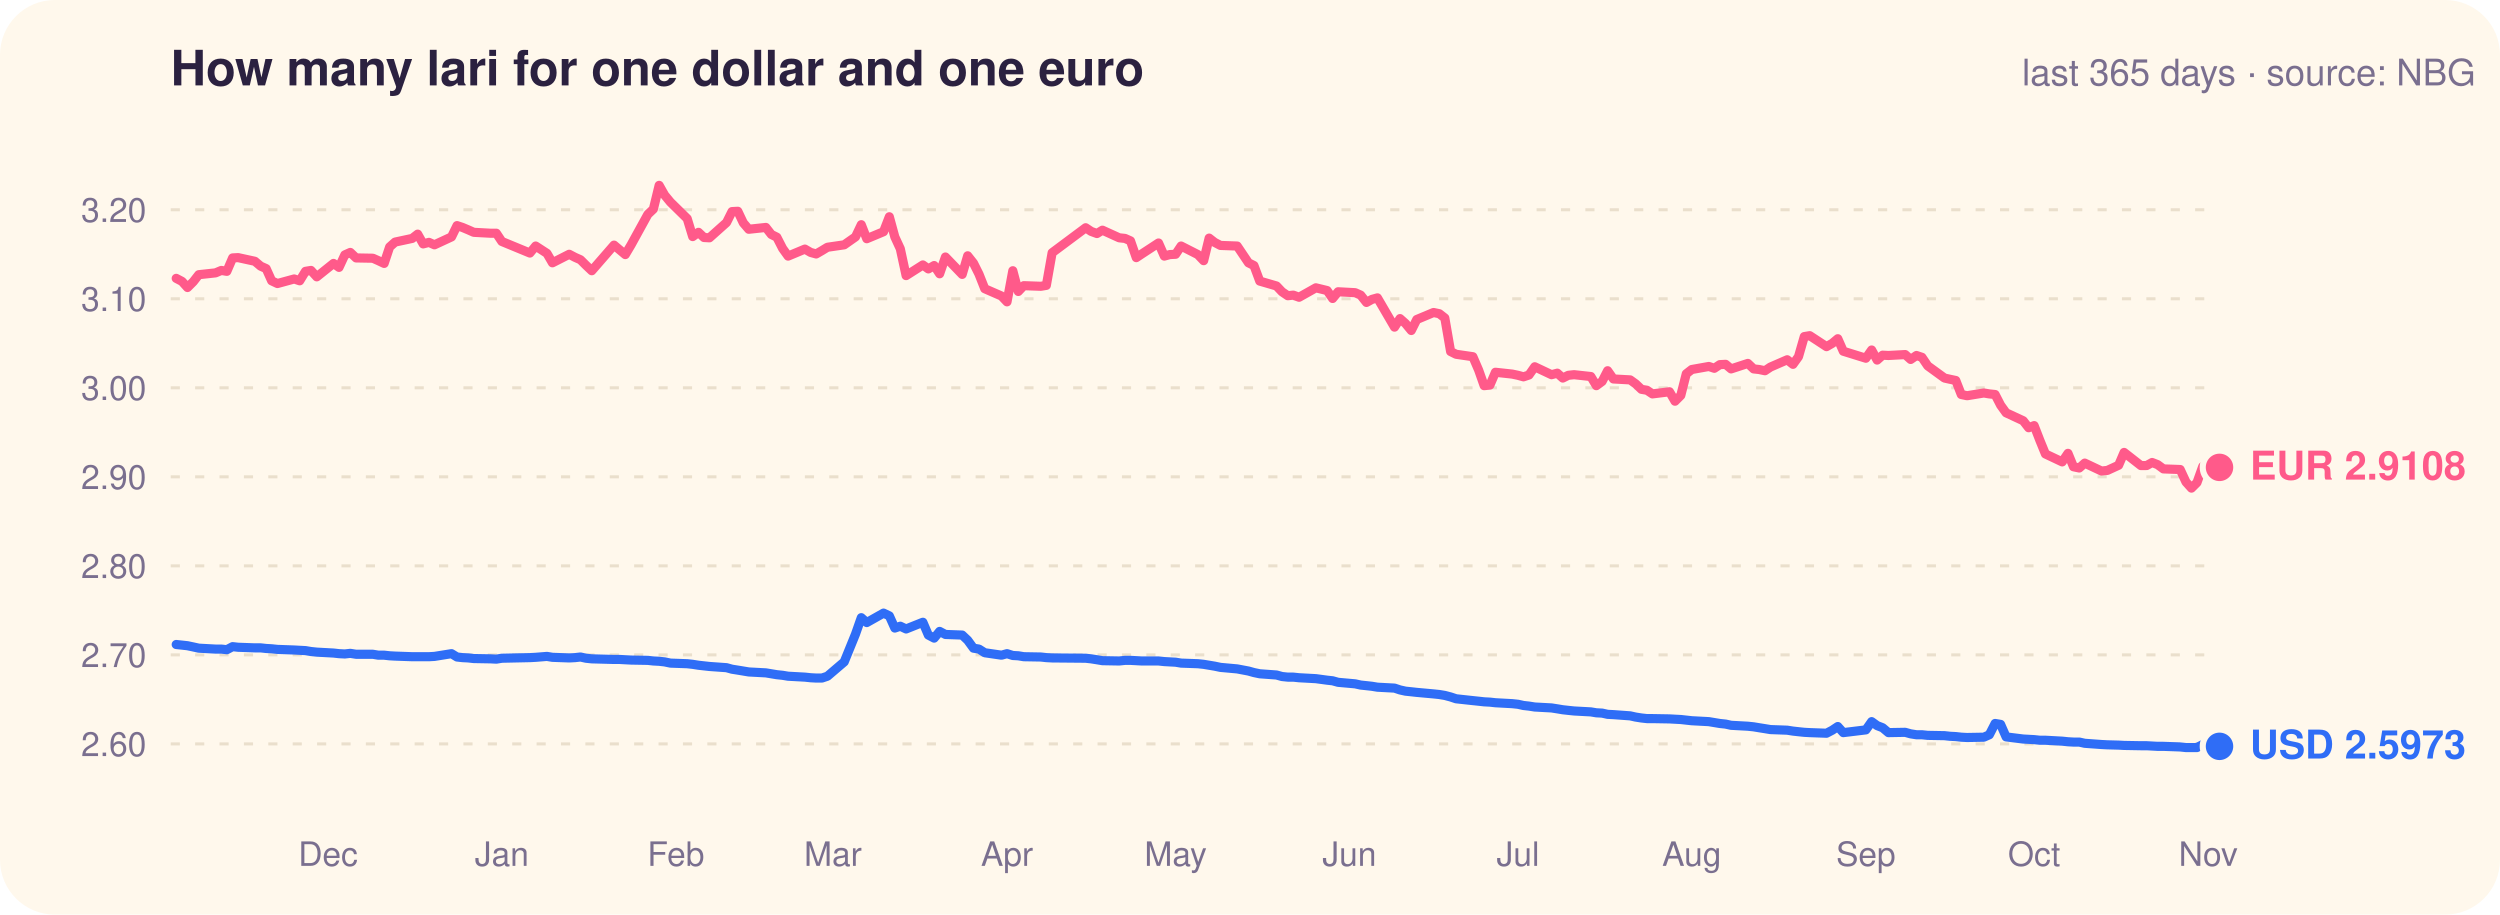
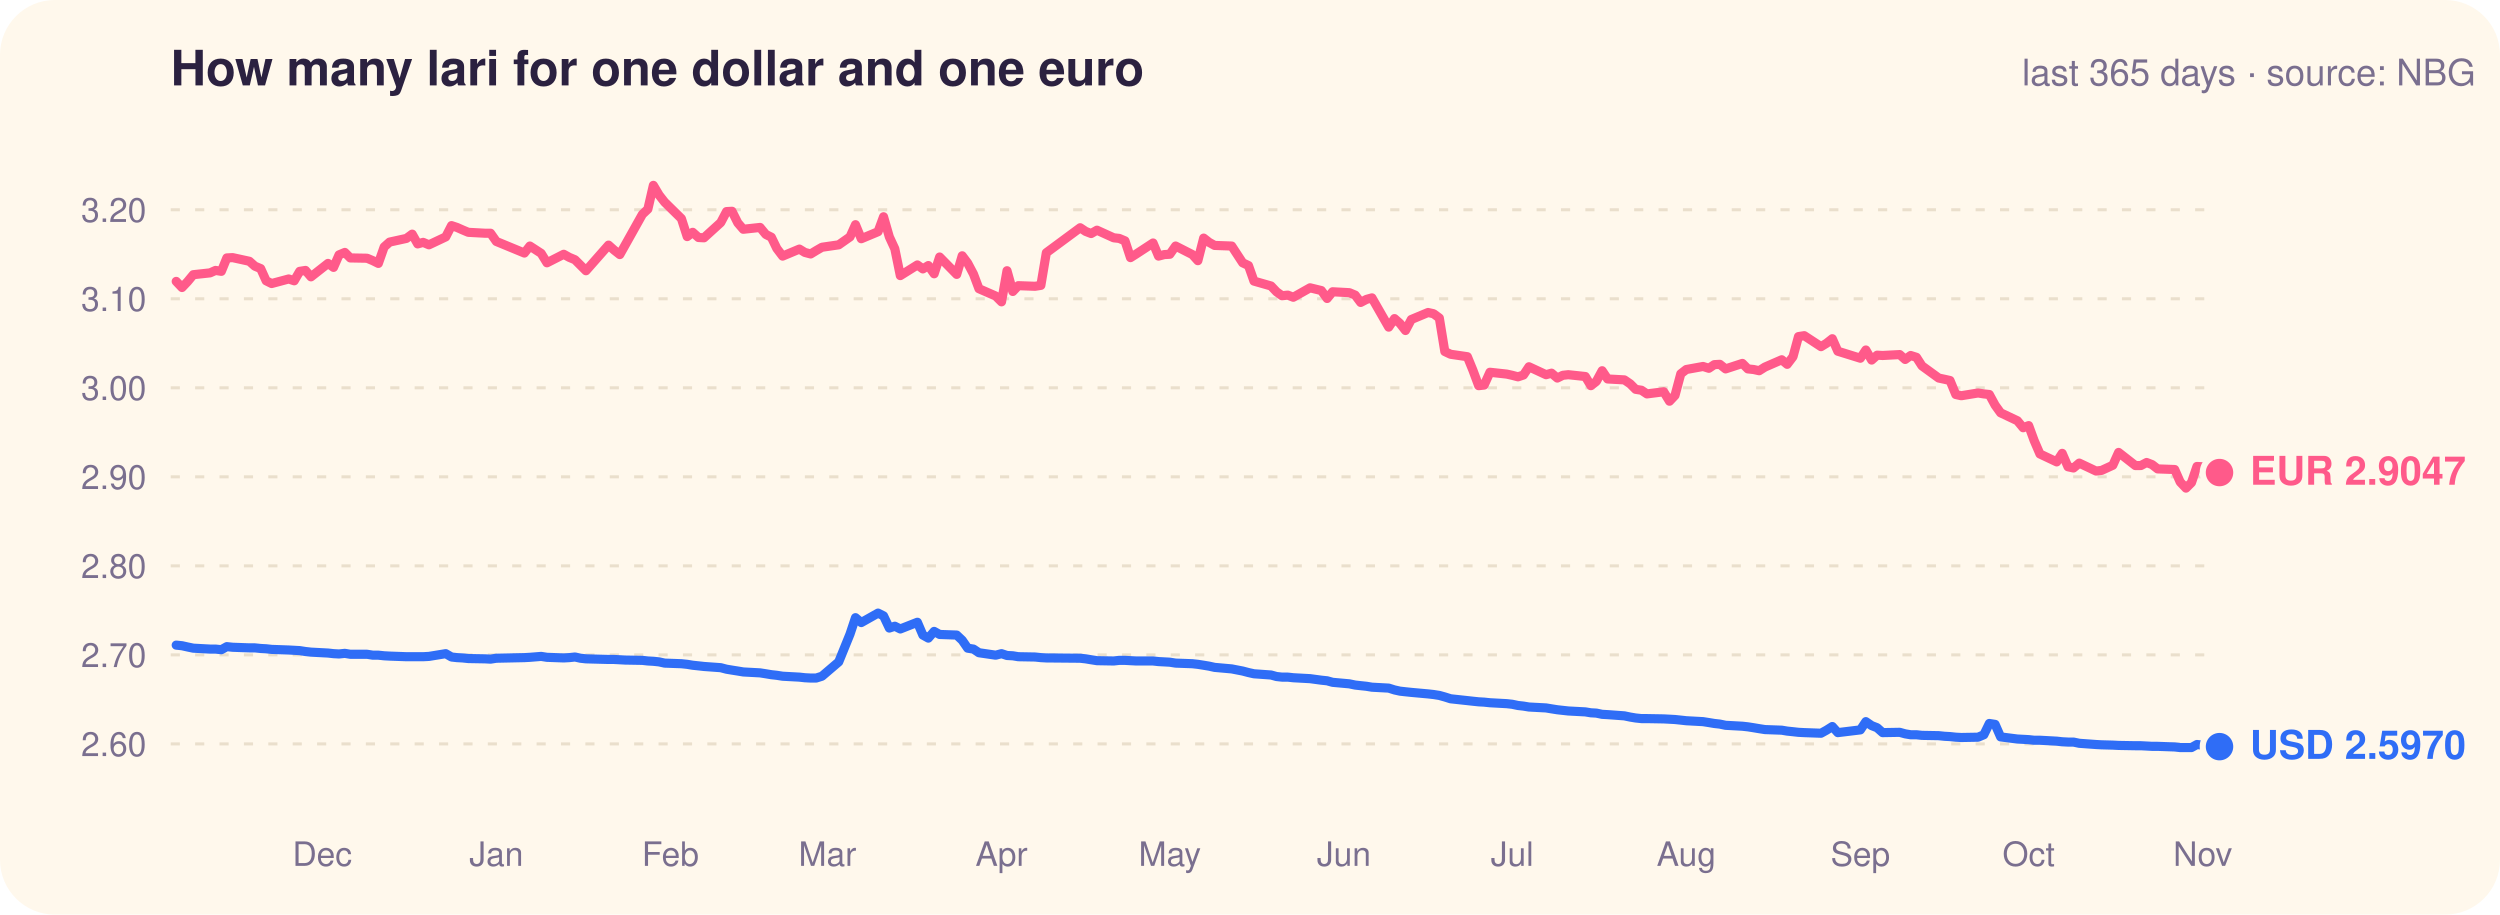
<svg xmlns="http://www.w3.org/2000/svg" viewBox="0 0 820 300" font-family="Segoe UI, Helvetica, Arial, sans-serif">
  <rect width="820" height="300" rx="18" fill="#fff8ec" />
  <text x="56" y="28" font-size="16" font-weight="700" fill="#2b2140">How many lari for one dollar and one euro</text>
  <text x="812" y="28" font-size="12" fill="#7a6f8f" text-anchor="end">last 365 days · source: NBG</text>
  <line x1="56" x2="728" y1="244.0" y2="244.0" stroke="#eadfcc" stroke-dasharray="3 5" />
  <text x="48" y="248.0" font-size="11" fill="#7a6f8f" text-anchor="end">2.60</text>
  <line x1="56" x2="728" y1="214.8" y2="214.8" stroke="#eadfcc" stroke-dasharray="3 5" />
  <text x="48" y="218.8" font-size="11" fill="#7a6f8f" text-anchor="end">2.70</text>
  <line x1="56" x2="728" y1="185.6" y2="185.6" stroke="#eadfcc" stroke-dasharray="3 5" />
  <text x="48" y="189.6" font-size="11" fill="#7a6f8f" text-anchor="end">2.80</text>
  <line x1="56" x2="728" y1="156.4" y2="156.4" stroke="#eadfcc" stroke-dasharray="3 5" />
  <text x="48" y="160.4" font-size="11" fill="#7a6f8f" text-anchor="end">2.90</text>
  <line x1="56" x2="728" y1="127.2" y2="127.2" stroke="#eadfcc" stroke-dasharray="3 5" />
  <text x="48" y="131.2" font-size="11" fill="#7a6f8f" text-anchor="end">3.00</text>
  <line x1="56" x2="728" y1="98.0" y2="98.0" stroke="#eadfcc" stroke-dasharray="3 5" />
  <text x="48" y="102.0" font-size="11" fill="#7a6f8f" text-anchor="end">3.10</text>
  <line x1="56" x2="728" y1="68.8" y2="68.8" stroke="#eadfcc" stroke-dasharray="3 5" />
  <text x="48" y="72.8" font-size="11" fill="#7a6f8f" text-anchor="end">3.20</text>
-   <text x="107.6" y="284" font-size="11" fill="#7a6f8f" text-anchor="middle">Dec</text>
-   <text x="164.6" y="284" font-size="11" fill="#7a6f8f" text-anchor="middle">Jan</text>
-   <text x="221.7" y="284" font-size="11" fill="#7a6f8f" text-anchor="middle">Feb</text>
-   <text x="273.2" y="284" font-size="11" fill="#7a6f8f" text-anchor="middle">Mar</text>
-   <text x="330.3" y="284" font-size="11" fill="#7a6f8f" text-anchor="middle">Apr</text>
-   <text x="385.6" y="284" font-size="11" fill="#7a6f8f" text-anchor="middle">May</text>
-   <text x="442.6" y="284" font-size="11" fill="#7a6f8f" text-anchor="middle">Jun</text>
-   <text x="497.9" y="284" font-size="11" fill="#7a6f8f" text-anchor="middle">Jul</text>
-   <text x="554.9" y="284" font-size="11" fill="#7a6f8f" text-anchor="middle">Aug</text>
-   <text x="612.0" y="284" font-size="11" fill="#7a6f8f" text-anchor="middle">Sep</text>
-   <text x="667.2" y="284" font-size="11" fill="#7a6f8f" text-anchor="middle">Oct</text>
-   <text x="724.3" y="284" font-size="11" fill="#7a6f8f" text-anchor="middle">Nov</text>
-   <path d="M57.8,211.4 L59.7,211.6 L61.5,211.8 L63.4,212.2 L65.2,212.6 L70.7,212.9 L72.6,212.9 L74.4,213.1 L76.3,212.1 L78.1,212.3 L83.6,212.5 L85.5,212.5 L87.3,212.7 L89.1,212.8 L91.0,213.0 L96.5,213.2 L98.3,213.3 L100.2,213.4 L102.0,213.7 L103.9,213.9 L109.4,214.2 L111.2,214.4 L113.1,214.5 L114.9,214.3 L116.8,214.6 L122.3,214.6 L124.1,214.9 L126.0,214.9 L127.8,215.1 L129.6,215.2 L135.2,215.4 L137.0,215.4 L138.8,215.4 L140.7,215.4 L142.5,215.3 L148.1,214.4 L149.9,215.5 L151.7,215.7 L153.6,215.8 L155.4,216.0 L160.9,216.1 L162.8,216.2 L164.6,215.9 L173.8,215.7 L175.7,215.6 L179.4,215.3 L181.2,215.6 L186.7,215.8 L188.6,215.7 L190.4,215.5 L192.2,215.9 L194.1,216.1 L201.4,216.3 L203.3,216.3 L205.1,216.4 L207.0,216.5 L212.5,216.6 L214.3,216.8 L216.2,216.9 L218.0,217.1 L219.9,217.5 L225.4,217.7 L227.2,217.9 L229.1,218.2 L230.9,218.4 L232.7,218.6 L238.3,219.0 L240.1,219.5 L242.0,219.8 L243.8,220.1 L245.6,220.4 L251.2,220.7 L253.0,221.0 L254.8,221.3 L256.7,221.5 L258.5,221.8 L264.0,222.1 L265.9,222.3 L267.7,222.4 L269.6,222.4 L271.4,221.8 L276.9,217.1 L280.6,208.0 L282.5,202.6 L284.3,204.2 L289.8,201.1 L291.7,202.0 L293.5,206.0 L295.3,205.4 L297.2,206.3 L302.7,204.1 L304.5,208.3 L306.4,209.3 L308.2,207.1 L310.1,208.1 L315.6,208.3 L317.4,210.0 L319.3,212.6 L321.1,212.9 L323.0,214.1 L328.5,214.9 L330.3,214.4 L332.2,215.0 L334.0,215.1 L335.8,215.4 L341.4,215.5 L343.2,215.7 L345.1,215.8 L356.1,215.9 L357.9,216.1 L359.8,216.4 L361.6,216.7 L367.1,216.8 L369.0,216.6 L370.8,216.6 L372.7,216.7 L374.5,216.8 L380.0,216.8 L381.9,217.0 L383.7,217.1 L385.6,217.2 L387.4,217.5 L392.9,217.7 L394.8,217.9 L396.6,218.2 L398.4,218.5 L400.3,218.9 L405.8,219.4 L409.5,220.1 L411.3,220.6 L413.2,221.0 L418.7,221.4 L420.5,221.9 L422.4,222.1 L424.2,222.1 L426.1,222.3 L431.6,222.6 L435.3,223.1 L437.1,223.3 L438.9,223.8 L444.5,224.3 L446.3,224.7 L448.2,224.9 L450.0,225.1 L451.8,225.4 L457.4,225.7 L459.2,226.3 L461.0,226.7 L462.9,226.9 L464.7,227.1 L470.2,227.6 L472.1,227.8 L473.9,228.1 L475.8,228.6 L477.6,229.2 L483.1,229.8 L485.0,230.0 L486.8,230.2 L488.7,230.3 L490.5,230.5 L496.0,230.8 L497.9,231.0 L499.7,231.4 L501.5,231.6 L503.4,231.9 L508.9,232.2 L510.8,232.5 L512.6,232.8 L514.4,233.0 L516.3,233.2 L521.8,233.5 L523.6,233.8 L525.5,233.9 L527.3,234.3 L529.2,234.4 L534.7,234.8 L536.5,235.2 L538.4,235.5 L540.2,235.7 L542.0,235.7 L547.6,235.8 L549.4,235.9 L551.3,236.0 L553.1,236.2 L554.9,236.4 L560.5,236.7 L562.3,237.0 L564.1,237.3 L566.0,237.5 L567.8,237.9 L573.3,238.2 L575.2,238.4 L577.0,238.7 L578.9,239.0 L580.7,239.3 L586.2,239.5 L588.1,239.8 L589.9,240.0 L591.8,240.2 L593.6,240.3 L599.1,240.5 L601.0,239.5 L602.8,238.3 L604.6,240.3 L612.0,239.4 L613.9,236.7 L615.7,238.0 L617.5,238.7 L619.4,240.3 L624.9,240.2 L626.7,240.7 L628.6,241.0 L630.4,241.0 L632.3,241.2 L637.8,241.3 L639.6,241.5 L641.5,241.6 L643.3,241.8 L645.2,241.9 L650.7,241.8 L652.5,241.0 L654.4,237.3 L656.2,237.6 L658.0,241.7 L663.6,242.4 L665.4,242.5 L667.2,242.6 L669.1,242.8 L670.9,242.8 L676.4,243.1 L678.3,243.3 L680.1,243.4 L682.0,243.4 L683.8,243.8 L689.3,244.2 L691.2,244.3 L694.9,244.4 L696.7,244.5 L702.2,244.6 L704.1,244.6 L705.9,244.7 L707.7,244.8 L709.6,244.8 L715.1,245.0 L717.0,245.2 L718.8,245.2 L720.6,245.2 L722.5,244.2 L728.0,244.8" fill="none" stroke="#2f6df6" stroke-width="3" stroke-linejoin="round" stroke-linecap="round" />
-   <circle cx="728.0" cy="244.8" r="5.5" fill="#2f6df6" stroke="#fff8ec" stroke-width="2" />
-   <text x="738.0" y="248.8" font-size="13" font-weight="700" fill="#2f6df6">USD 2.5973</text>
-   <path d="M57.8,91.3 L59.7,92.3 L61.5,94.3 L63.4,92.4 L65.2,90.1 L70.7,89.5 L72.6,88.7 L74.4,89.0 L76.3,84.6 L78.1,84.5 L83.6,85.7 L85.5,87.3 L87.3,88.1 L89.1,92.1 L91.0,93.0 L96.5,91.5 L98.3,92.1 L100.2,89.0 L102.0,88.7 L103.9,90.8 L109.4,86.4 L111.2,87.7 L113.1,83.6 L114.9,82.8 L116.8,84.6 L122.3,84.7 L124.1,85.5 L126.0,86.4 L127.8,81.0 L129.6,79.4 L135.2,78.2 L137.0,76.8 L138.8,80.0 L140.7,79.5 L142.5,80.3 L148.1,77.7 L149.9,74.0 L151.7,74.6 L153.6,75.4 L155.4,76.2 L160.9,76.5 L162.8,76.5 L164.6,79.2 L173.8,83.0 L175.7,80.7 L179.4,83.1 L181.2,86.2 L186.7,83.4 L188.6,84.4 L190.4,85.2 L192.2,87.0 L194.1,88.8 L201.4,80.4 L203.3,82.0 L205.1,83.5 L207.0,80.3 L212.5,70.3 L214.3,68.6 L216.2,60.8 L218.0,64.0 L219.9,66.3 L225.4,71.7 L227.2,77.6 L229.1,76.2 L230.9,77.9 L232.7,78.0 L238.3,73.0 L240.1,69.4 L242.0,69.3 L243.8,73.1 L245.6,75.2 L251.2,74.6 L253.0,76.9 L254.8,77.8 L256.7,81.5 L258.5,84.0 L264.0,81.7 L265.9,82.8 L267.7,83.3 L269.6,82.2 L271.4,81.1 L276.9,80.3 L280.6,77.7 L282.5,73.7 L284.3,78.3 L289.8,76.0 L291.7,71.1 L293.5,77.7 L295.3,81.6 L297.2,90.4 L302.7,86.9 L304.5,88.2 L306.4,87.1 L308.2,89.8 L310.1,84.3 L315.6,90.0 L317.4,83.9 L319.3,86.3 L321.1,89.9 L323.0,94.7 L328.5,97.1 L330.3,99.0 L332.2,88.8 L334.0,95.6 L335.8,93.7 L341.4,93.9 L343.2,93.6 L345.1,82.9 L356.1,74.7 L357.9,75.9 L359.8,76.6 L361.6,75.5 L367.1,78.0 L369.0,78.2 L370.8,79.0 L372.7,84.5 L374.5,83.3 L380.0,79.7 L381.9,84.0 L383.7,83.5 L385.6,83.4 L387.4,80.7 L392.9,83.5 L394.8,85.5 L396.6,78.1 L398.4,79.5 L400.3,80.5 L405.8,80.7 L409.5,86.2 L411.3,87.1 L413.2,92.2 L418.7,93.8 L420.5,95.7 L422.4,97.0 L424.2,96.8 L426.1,97.5 L431.6,94.4 L435.3,95.3 L437.1,97.9 L438.9,95.7 L444.5,96.0 L446.3,96.8 L448.2,99.2 L450.0,98.2 L451.8,97.7 L457.4,107.3 L459.2,104.5 L461.0,106.1 L462.9,108.4 L464.7,104.8 L470.2,102.5 L472.1,102.9 L473.9,104.3 L475.8,115.3 L477.6,116.2 L483.1,117.0 L485.0,121.4 L486.8,126.5 L488.7,126.3 L490.5,122.1 L496.0,122.7 L497.9,123.1 L499.7,123.6 L501.5,123.0 L503.4,120.3 L508.9,122.9 L510.8,122.4 L512.6,124.0 L514.4,123.1 L516.3,122.9 L521.8,123.5 L523.6,126.5 L525.5,125.1 L527.3,121.6 L529.2,124.3 L534.7,124.6 L536.5,125.9 L538.4,127.7 L540.2,128.0 L542.0,129.2 L547.6,128.5 L549.4,131.6 L551.3,129.7 L553.1,122.6 L554.9,121.2 L560.5,120.2 L562.3,120.8 L564.1,119.6 L566.0,119.5 L567.8,121.0 L573.3,119.2 L575.2,121.0 L577.0,121.2 L578.9,121.6 L580.7,120.4 L586.2,118.0 L588.1,119.5 L589.9,117.0 L591.8,110.4 L593.6,110.1 L599.1,113.7 L601.0,112.6 L602.8,111.1 L604.6,115.2 L612.0,117.5 L613.9,114.8 L615.7,118.1 L617.5,116.5 L619.4,116.6 L624.9,116.3 L626.7,117.9 L628.6,116.6 L630.4,117.2 L632.3,120.0 L637.8,124.0 L639.6,124.4 L641.5,124.8 L643.3,129.4 L645.2,129.8 L650.7,128.9 L652.5,129.2 L654.4,129.4 L656.2,132.9 L658.0,135.4 L663.6,138.0 L665.4,140.3 L667.2,139.6 L669.1,144.5 L670.9,148.9 L676.4,151.5 L678.3,148.7 L680.1,153.1 L682.0,153.5 L683.8,151.9 L689.3,154.5 L691.2,154.3 L694.9,152.6 L696.7,148.4 L702.2,152.7 L704.1,152.7 L705.9,151.7 L707.7,152.4 L709.6,153.8 L715.1,154.0 L717.0,158.1 L718.8,160.1 L720.6,158.3 L722.5,153.0 L728.0,153.3" fill="none" stroke="#ff5a8a" stroke-width="3" stroke-linejoin="round" stroke-linecap="round" />
-   <circle cx="728.0" cy="153.3" r="5.5" fill="#ff5a8a" stroke="#fff8ec" stroke-width="2" />
-   <text x="738.0" y="157.3" font-size="13" font-weight="700" fill="#ff5a8a">EUR 2.9108</text>
+   <text x="105.7" y="284" font-size="11" fill="#7a6f8f" text-anchor="middle">Dec</text>
+   <text x="162.8" y="284" font-size="11" fill="#7a6f8f" text-anchor="middle">Jan</text>
+   <text x="219.9" y="284" font-size="11" fill="#7a6f8f" text-anchor="middle">Feb</text>
+   <text x="271.4" y="284" font-size="11" fill="#7a6f8f" text-anchor="middle">Mar</text>
+   <text x="328.5" y="284" font-size="11" fill="#7a6f8f" text-anchor="middle">Apr</text>
+   <text x="383.7" y="284" font-size="11" fill="#7a6f8f" text-anchor="middle">May</text>
+   <text x="440.8" y="284" font-size="11" fill="#7a6f8f" text-anchor="middle">Jun</text>
+   <text x="496.0" y="284" font-size="11" fill="#7a6f8f" text-anchor="middle">Jul</text>
+   <text x="553.1" y="284" font-size="11" fill="#7a6f8f" text-anchor="middle">Aug</text>
+   <text x="610.2" y="284" font-size="11" fill="#7a6f8f" text-anchor="middle">Sep</text>
+   <text x="665.4" y="284" font-size="11" fill="#7a6f8f" text-anchor="middle">Oct</text>
+   <text x="722.5" y="284" font-size="11" fill="#7a6f8f" text-anchor="middle">Nov</text>
+   <path d="M57.8,211.6 L59.7,211.8 L61.5,212.2 L63.4,212.6 L68.9,212.9 L70.7,212.9 L72.6,213.1 L74.4,212.1 L76.3,212.3 L81.8,212.5 L83.6,212.5 L85.5,212.7 L87.3,212.8 L89.1,213.0 L94.7,213.2 L96.5,213.3 L98.3,213.4 L100.2,213.7 L102.0,213.9 L107.6,214.2 L109.4,214.4 L111.2,214.5 L113.1,214.3 L114.9,214.6 L120.4,214.6 L122.3,214.9 L124.1,214.9 L126.0,215.1 L127.8,215.2 L133.3,215.4 L135.2,215.4 L137.0,215.4 L138.8,215.4 L140.7,215.3 L146.2,214.4 L148.1,215.5 L149.9,215.7 L151.7,215.8 L153.6,216.0 L159.1,216.1 L160.9,216.2 L162.8,215.9 L172.0,215.7 L173.8,215.6 L177.5,215.3 L179.4,215.6 L184.9,215.8 L186.7,215.7 L188.6,215.5 L190.4,215.9 L192.2,216.1 L199.6,216.3 L201.4,216.3 L203.3,216.4 L205.1,216.5 L210.7,216.6 L212.5,216.8 L214.3,216.9 L216.2,217.1 L218.0,217.5 L223.5,217.7 L225.4,217.9 L227.2,218.2 L229.1,218.4 L230.9,218.6 L236.4,219.0 L238.3,219.5 L240.1,219.8 L242.0,220.1 L243.8,220.4 L249.3,220.7 L251.2,221.0 L253.0,221.3 L254.8,221.5 L256.7,221.8 L262.2,222.1 L264.0,222.3 L265.9,222.4 L267.7,222.4 L269.6,221.8 L275.1,217.1 L278.8,208.0 L280.6,202.6 L282.5,204.2 L288.0,201.1 L289.8,202.0 L291.7,206.0 L293.5,205.4 L295.3,206.3 L300.9,204.1 L302.7,208.3 L304.5,209.3 L306.4,207.1 L308.2,208.1 L313.8,208.3 L315.6,210.0 L317.4,212.6 L319.3,212.9 L321.1,214.1 L326.6,214.9 L328.5,214.4 L330.3,215.0 L332.2,215.1 L334.0,215.4 L339.5,215.5 L341.4,215.7 L343.2,215.8 L354.3,215.9 L356.1,216.1 L357.9,216.4 L359.8,216.7 L365.3,216.8 L367.1,216.6 L369.0,216.6 L370.8,216.7 L372.7,216.8 L378.2,216.8 L380.0,217.0 L381.9,217.1 L383.7,217.2 L385.6,217.5 L391.1,217.7 L392.9,217.9 L394.8,218.2 L396.6,218.5 L398.4,218.9 L404.0,219.4 L407.6,220.1 L409.5,220.6 L411.3,221.0 L416.9,221.4 L418.7,221.9 L420.5,222.1 L422.4,222.1 L424.2,222.3 L429.7,222.6 L433.4,223.1 L435.3,223.3 L437.1,223.8 L442.6,224.3 L444.5,224.7 L446.3,224.9 L448.2,225.1 L450.0,225.4 L455.5,225.7 L457.4,226.3 L459.2,226.7 L461.0,226.9 L462.9,227.1 L468.4,227.6 L470.2,227.8 L472.1,228.1 L473.9,228.6 L475.8,229.2 L481.3,229.8 L483.1,230.0 L485.0,230.2 L486.8,230.3 L488.7,230.5 L494.2,230.8 L496.0,231.0 L497.9,231.4 L499.7,231.6 L501.5,231.9 L507.1,232.2 L508.9,232.5 L510.8,232.8 L512.6,233.0 L514.4,233.2 L520.0,233.5 L521.8,233.8 L523.6,233.9 L525.5,234.3 L527.3,234.4 L532.8,234.8 L534.7,235.2 L536.5,235.5 L538.4,235.7 L540.2,235.7 L545.7,235.8 L547.6,235.9 L549.4,236.0 L551.3,236.2 L553.1,236.4 L558.6,236.7 L560.5,237.0 L562.3,237.3 L564.1,237.5 L566.0,237.9 L571.5,238.2 L573.3,238.4 L575.2,238.7 L577.0,239.0 L578.9,239.3 L584.4,239.5 L586.2,239.8 L588.1,240.0 L589.9,240.2 L591.8,240.3 L597.3,240.5 L599.1,239.5 L601.0,238.3 L602.8,240.3 L610.2,239.4 L612.0,236.7 L613.9,238.0 L615.7,238.7 L617.5,240.3 L623.1,240.2 L624.9,240.7 L626.7,241.0 L628.6,241.0 L630.4,241.2 L635.9,241.3 L637.8,241.5 L639.6,241.6 L641.5,241.8 L643.3,241.9 L648.8,241.8 L650.7,241.0 L652.5,237.3 L654.4,237.6 L656.2,241.7 L661.7,242.4 L663.6,242.5 L665.4,242.6 L667.2,242.8 L669.1,242.8 L674.6,243.1 L676.4,243.3 L678.3,243.4 L680.1,243.4 L682.0,243.8 L687.5,244.2 L689.3,244.3 L693.0,244.4 L694.9,244.5 L700.4,244.6 L702.2,244.6 L704.1,244.7 L705.9,244.8 L707.7,244.8 L713.3,245.0 L715.1,245.2 L717.0,245.2 L718.8,245.2 L720.6,244.2 L726.2,244.8 L728.0,244.9" fill="none" stroke="#2f6df6" stroke-width="3" stroke-linejoin="round" stroke-linecap="round" />
+   <circle cx="728.0" cy="244.9" r="5.5" fill="#2f6df6" stroke="#fff8ec" stroke-width="2" />
+   <text x="738.0" y="248.9" font-size="13" font-weight="700" fill="#2f6df6">USD 2.5970</text>
+   <path d="M57.8,92.3 L59.7,94.3 L61.5,92.4 L63.4,90.1 L68.9,89.5 L70.7,88.7 L72.6,89.0 L74.4,84.6 L76.3,84.5 L81.8,85.7 L83.6,87.3 L85.5,88.1 L87.3,92.1 L89.1,93.0 L94.7,91.5 L96.5,92.1 L98.3,89.0 L100.2,88.7 L102.0,90.8 L107.6,86.4 L109.4,87.7 L111.2,83.6 L113.1,82.8 L114.9,84.6 L120.4,84.7 L122.3,85.5 L124.1,86.4 L126.0,81.0 L127.8,79.4 L133.3,78.2 L135.2,76.8 L137.0,80.0 L138.8,79.5 L140.7,80.3 L146.2,77.7 L148.1,74.0 L149.9,74.6 L151.7,75.4 L153.6,76.2 L159.1,76.5 L160.9,76.5 L162.8,79.2 L172.0,83.0 L173.8,80.7 L177.5,83.1 L179.4,86.2 L184.9,83.4 L186.7,84.4 L188.6,85.2 L190.4,87.0 L192.2,88.8 L199.6,80.4 L201.4,82.0 L203.3,83.5 L205.1,80.3 L210.7,70.3 L212.5,68.6 L214.3,60.8 L216.2,64.0 L218.0,66.3 L223.5,71.7 L225.4,77.6 L227.2,76.2 L229.1,77.9 L230.9,78.0 L236.4,73.0 L238.3,69.4 L240.1,69.3 L242.0,73.1 L243.8,75.2 L249.3,74.6 L251.2,76.9 L253.0,77.8 L254.8,81.5 L256.7,84.0 L262.2,81.7 L264.0,82.8 L265.9,83.3 L267.7,82.2 L269.6,81.1 L275.1,80.3 L278.8,77.7 L280.6,73.7 L282.5,78.3 L288.0,76.0 L289.8,71.1 L291.7,77.7 L293.5,81.6 L295.3,90.4 L300.9,86.9 L302.7,88.2 L304.5,87.1 L306.4,89.8 L308.2,84.3 L313.8,90.0 L315.6,83.9 L317.4,86.3 L319.3,89.9 L321.1,94.7 L326.6,97.1 L328.5,99.0 L330.3,88.8 L332.2,95.6 L334.0,93.7 L339.5,93.9 L341.4,93.6 L343.2,82.9 L354.3,74.7 L356.1,75.9 L357.9,76.6 L359.8,75.5 L365.3,78.0 L367.1,78.2 L369.0,79.0 L370.8,84.5 L372.7,83.3 L378.2,79.7 L380.0,84.0 L381.9,83.5 L383.7,83.4 L385.6,80.7 L391.1,83.5 L392.9,85.5 L394.8,78.1 L396.6,79.5 L398.4,80.5 L404.0,80.7 L407.6,86.2 L409.5,87.1 L411.3,92.2 L416.9,93.8 L418.7,95.7 L420.5,97.0 L422.4,96.8 L424.2,97.5 L429.7,94.4 L433.4,95.3 L435.3,97.9 L437.1,95.7 L442.6,96.0 L444.5,96.8 L446.3,99.2 L448.2,98.2 L450.0,97.7 L455.5,107.3 L457.4,104.5 L459.2,106.1 L461.0,108.4 L462.9,104.8 L468.4,102.5 L470.2,102.9 L472.1,104.3 L473.9,115.3 L475.8,116.2 L481.3,117.0 L483.1,121.4 L485.0,126.5 L486.8,126.3 L488.7,122.1 L494.2,122.7 L496.0,123.1 L497.9,123.6 L499.7,123.0 L501.5,120.3 L507.1,122.9 L508.9,122.4 L510.8,124.0 L512.6,123.1 L514.4,122.9 L520.0,123.5 L521.8,126.5 L523.6,125.1 L525.5,121.6 L527.3,124.3 L532.8,124.6 L534.7,125.9 L536.5,127.7 L538.4,128.0 L540.2,129.2 L545.7,128.5 L547.6,131.6 L549.4,129.7 L551.3,122.6 L553.1,121.2 L558.6,120.2 L560.5,120.8 L562.3,119.6 L564.1,119.5 L566.0,121.0 L571.5,119.2 L573.3,121.0 L575.2,121.2 L577.0,121.6 L578.9,120.4 L584.4,118.0 L586.2,119.5 L588.1,117.0 L589.9,110.4 L591.8,110.1 L597.3,113.7 L599.1,112.6 L601.0,111.1 L602.8,115.2 L610.2,117.5 L612.0,114.8 L613.9,118.1 L615.7,116.5 L617.5,116.6 L623.1,116.3 L624.9,117.9 L626.7,116.6 L628.6,117.2 L630.4,120.0 L635.9,124.0 L637.8,124.4 L639.6,124.8 L641.5,129.4 L643.3,129.8 L648.8,128.9 L650.7,129.2 L652.5,129.4 L654.4,132.9 L656.2,135.4 L661.7,138.0 L663.6,140.3 L665.4,139.6 L667.2,144.5 L669.1,148.9 L674.6,151.5 L676.4,148.7 L678.3,153.1 L680.1,153.5 L682.0,151.9 L687.5,154.5 L689.3,154.3 L693.0,152.6 L694.9,148.4 L700.4,152.7 L702.2,152.7 L704.1,151.7 L705.9,152.4 L707.7,153.8 L713.3,154.0 L715.1,158.1 L717.0,160.1 L718.8,158.3 L720.6,153.0 L726.2,153.3 L728.0,155.0" fill="none" stroke="#ff5a8a" stroke-width="3" stroke-linejoin="round" stroke-linecap="round" />
+   <circle cx="728.0" cy="155.0" r="5.5" fill="#ff5a8a" stroke="#fff8ec" stroke-width="2" />
+   <text x="738.0" y="159.0" font-size="13" font-weight="700" fill="#ff5a8a">EUR 2.9047</text>
</svg>
